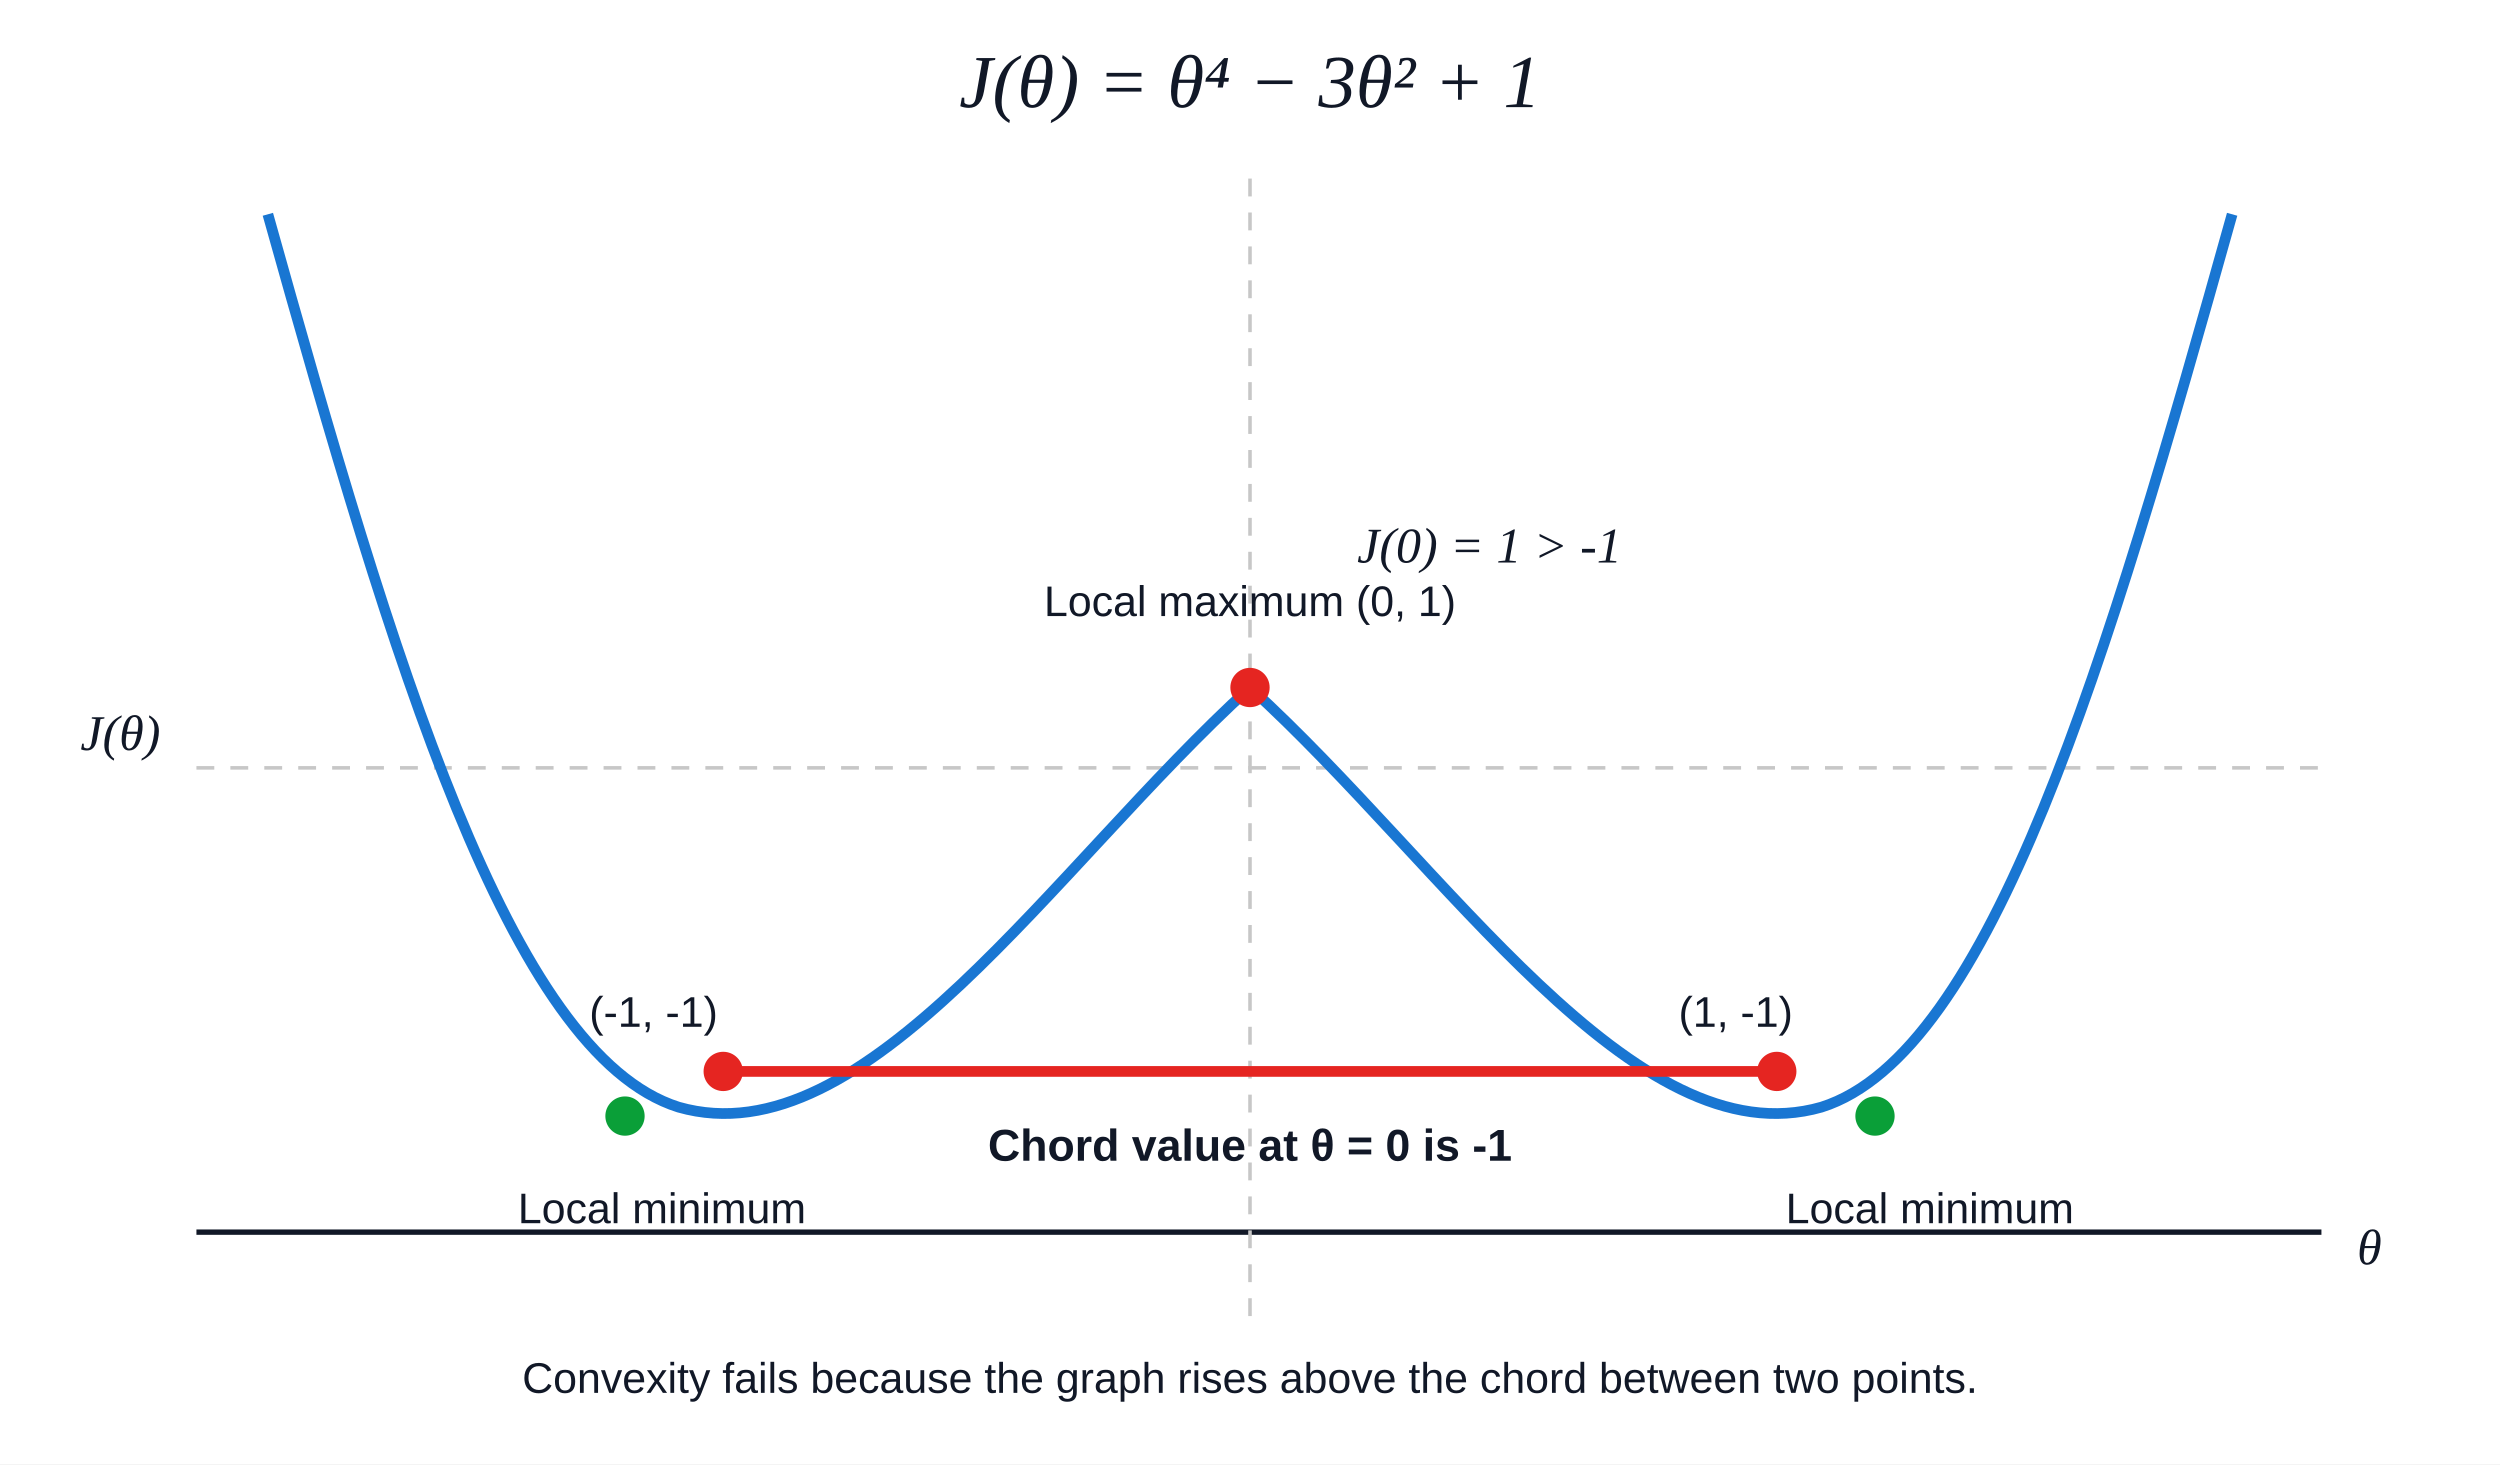
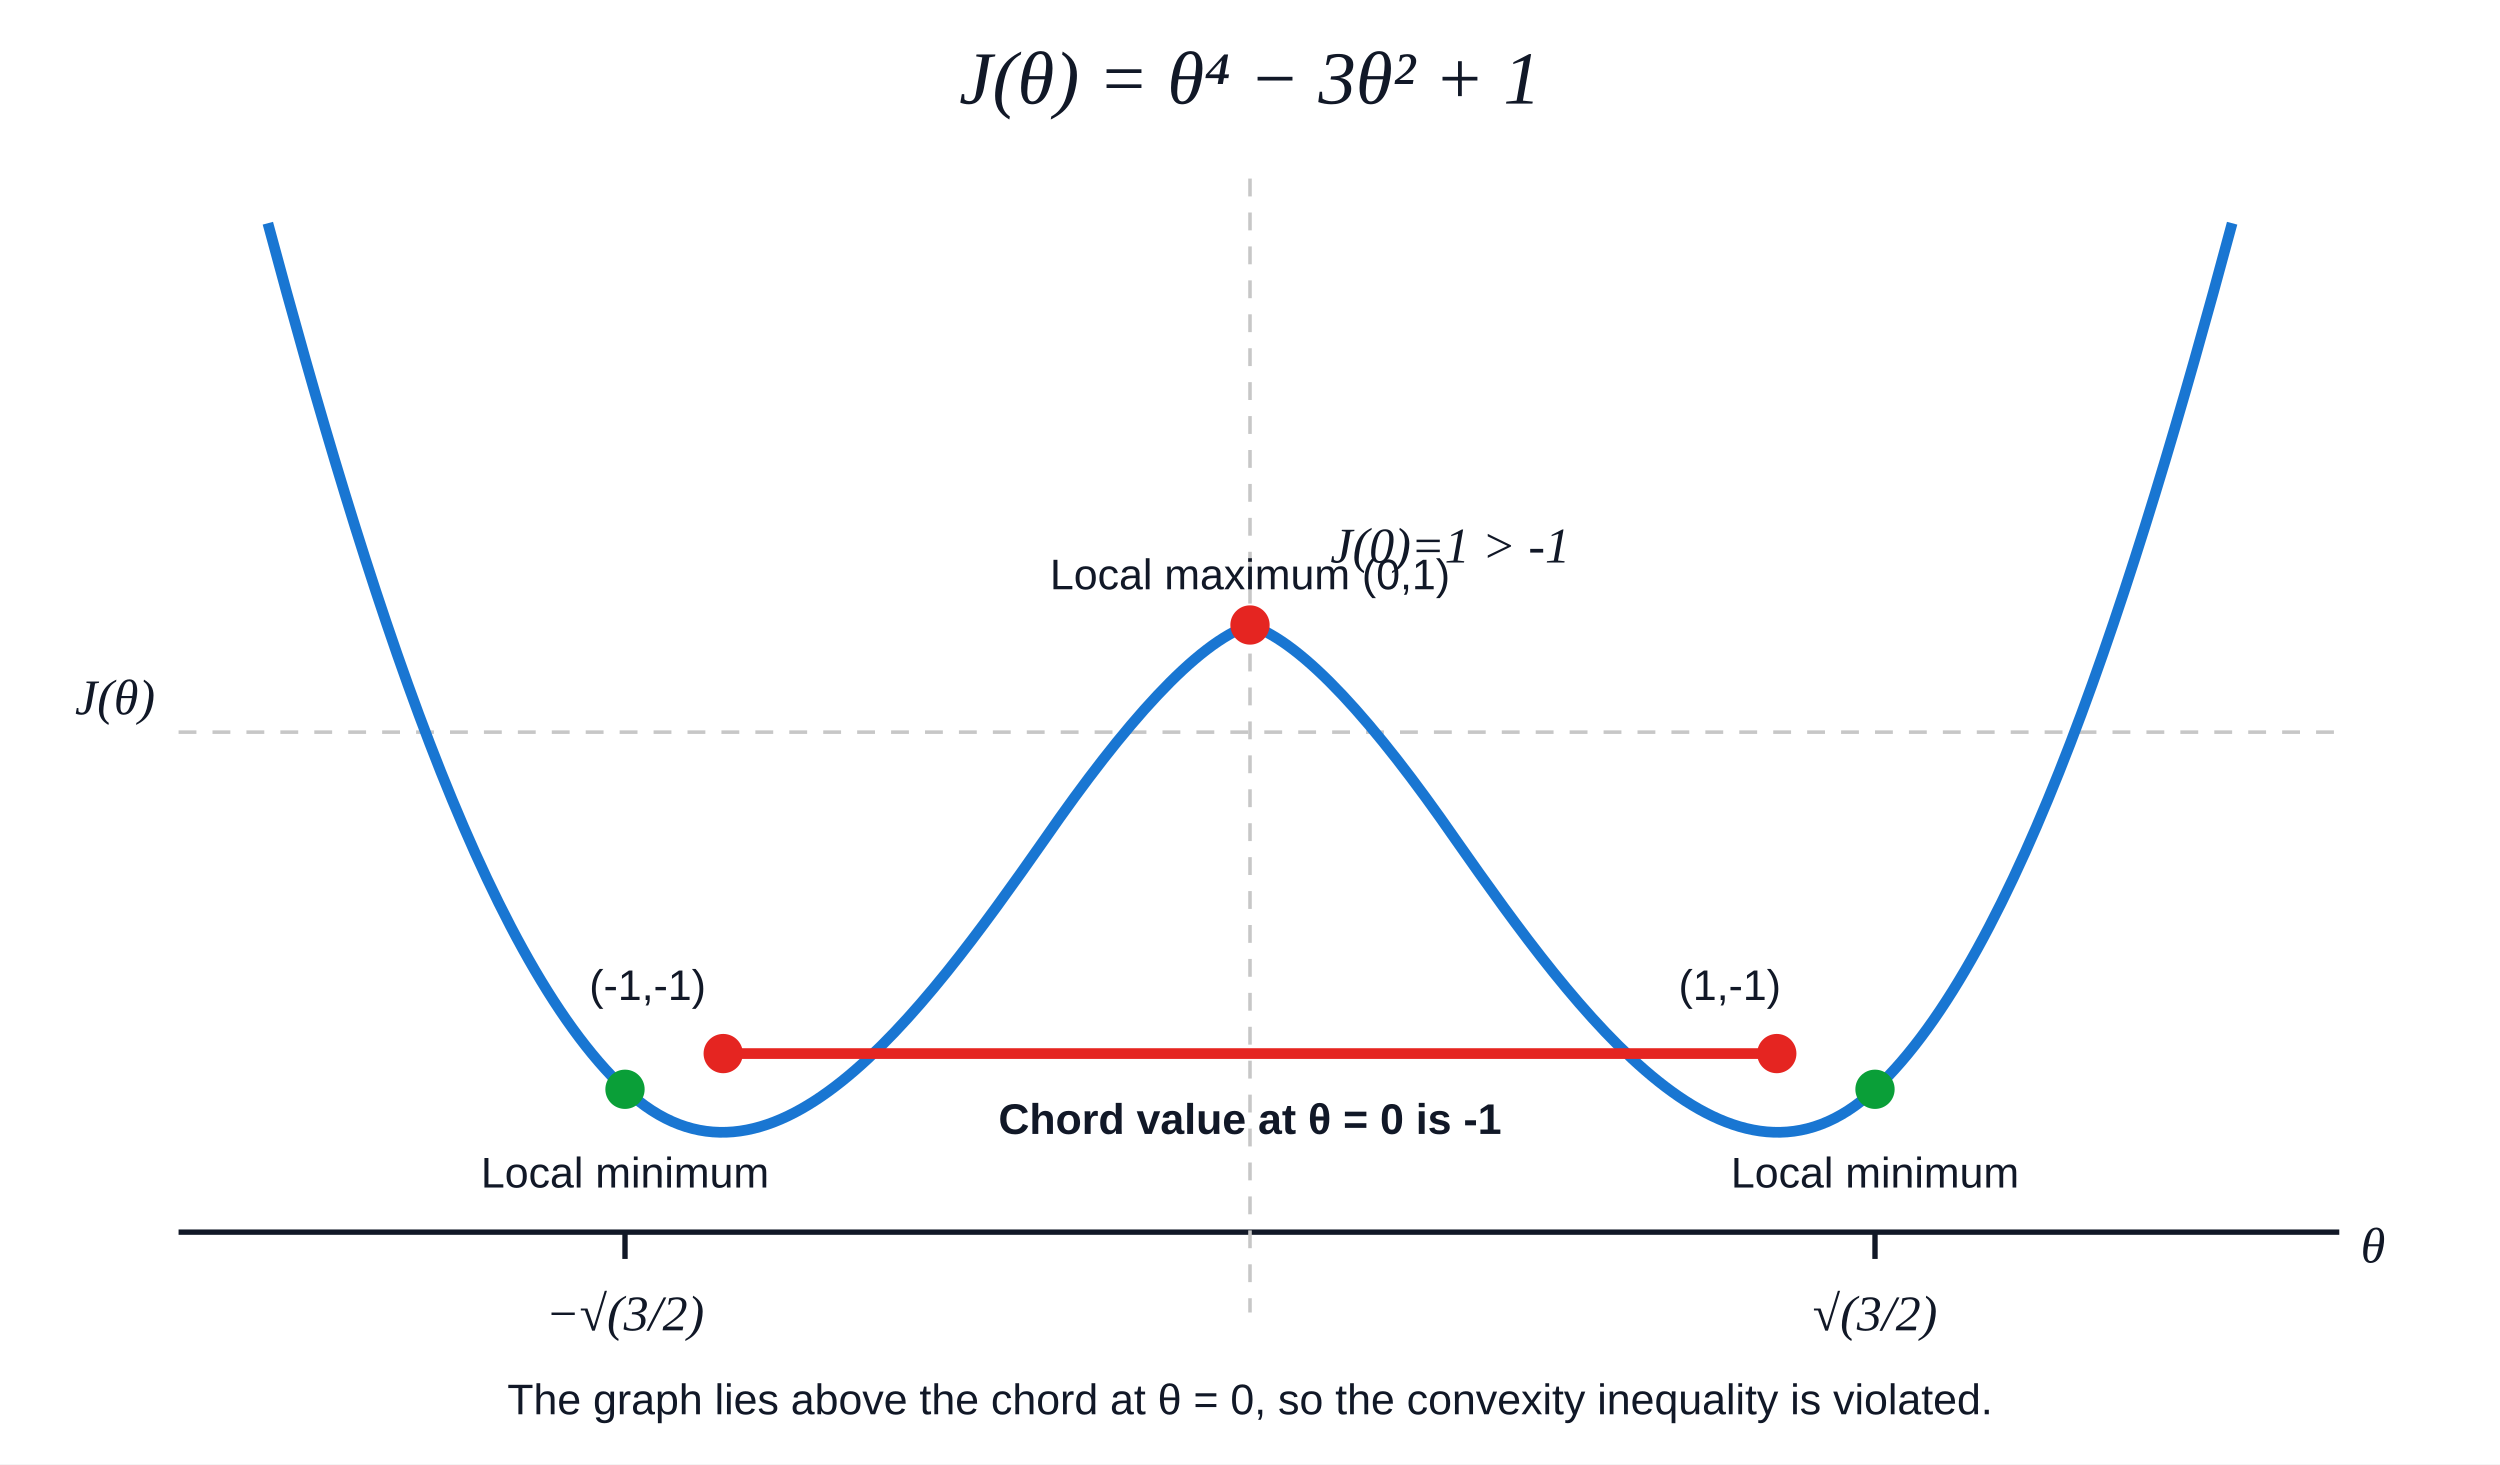
<svg xmlns="http://www.w3.org/2000/svg" width="1400" height="820" viewBox="0 0 1400 820">
  <rect width="1400" height="820" fill="white" />
  <style>
text{font-family:Arial,Helvetica,sans-serif;fill:#111827}
.title{font-family:Georgia,'Times New Roman',serif;font-size:42px;font-style:italic}
+ .math{font-family:Georgia,'Times New Roman',serif;font-size:28px;font-style:italic}
.label{font-size:24px}
- .math{font-family:Georgia,'Times New Roman',serif;font-size:28px;font-style:italic}
- .note{font-size:25px;font-weight:600}
+ .note{font-size:24px;font-weight:600}
</style>
-   <text x="700" y="60" text-anchor="middle" class="title">J(θ) = θ⁴ − 3θ² + 1</text>
-   <line x1="110" y1="690" x2="1300" y2="690" stroke="#111827" stroke-width="3" />
-   <line x1="700" y1="100" x2="700" y2="740" stroke="#c7c7c7" stroke-width="2" stroke-dasharray="10 9" />
-   <line x1="110" y1="430" x2="1300" y2="430" stroke="#c7c7c7" stroke-width="2" stroke-dasharray="10 9" />
-   <text x="1320" y="708" class="math">θ</text>
-   <text x="45" y="420" class="math">J(θ)</text>
-   <path d="M150 120          C220 370 285 590 380 620          C485 650 590 485 700 385          C810 485 915 650 1020 620          C1115 590 1180 370 1250 120" fill="none" stroke="#1976d2" stroke-width="6" />
-   <line x1="405" y1="600" x2="995" y2="600" stroke="#e52521" stroke-width="6" />
-   <circle cx="405" cy="600" r="11" fill="#e52521" />
-   <circle cx="995" cy="600" r="11" fill="#e52521" />
-   <circle cx="700" cy="385" r="11" fill="#e52521" />
-   <circle cx="350" cy="625" r="11" fill="#0a9f38" />
-   <circle cx="1050" cy="625" r="11" fill="#0a9f38" />
-   <text x="330" y="575" class="label">(-1, -1)</text>
-   <text x="940" y="575" class="label">(1, -1)</text>
-   <text x="700" y="345" text-anchor="middle" class="label">Local maximum (0, 1)</text>
-   <text x="700" y="650" text-anchor="middle" class="note" fill="#e52521">Chord value at θ = 0 is -1</text>
-   <text x="760" y="315" class="math">J(0) = 1 &gt; -1</text>
-   <text x="290" y="685" class="label">Local minimum</text>
-   <text x="1000" y="685" class="label">Local minimum</text>
-   <text x="700" y="780" text-anchor="middle" class="label">
- Convexity fails because the graph rises above the chord between two points.
+   <text x="700" y="58" text-anchor="middle" class="title">J(θ) = θ⁴ − 3θ² + 1</text>
+   <line x1="100" y1="690" x2="1310" y2="690" stroke="#111827" stroke-width="3" />
+   <line x1="700" y1="100" x2="700" y2="735" stroke="#c7c7c7" stroke-width="2" stroke-dasharray="10 9" />
+   <line x1="100" y1="410" x2="1310" y2="410" stroke="#c7c7c7" stroke-width="2" stroke-dasharray="10 9" />
+   <text x="1322" y="707" class="math">θ</text>
+   <text x="42" y="400" class="math">J(θ)</text>
+   <path d="M150 125 C205 330 270 535 350 610 C430 685 515 570 585 470 C630 405 670 360 700 350 C730 360 770 405 815 470 C885 570 970 685 1050 610 C1130 535 1195 330 1250 125" fill="none" stroke="#1976d2" stroke-width="6" />
+   <circle cx="700" cy="350" r="11" fill="#e52521" />
+   <text x="745" y="315" class="math">J(0)=1 &gt; -1</text>
+   <text x="700" y="330" text-anchor="middle" class="label">Local maximum (0,1)</text>
+   <circle cx="405" cy="590" r="11" fill="#e52521" />
+   <circle cx="995" cy="590" r="11" fill="#e52521" />
+   <text x="330" y="560" class="label">(-1,-1)</text>
+   <text x="940" y="560" class="label">(1,-1)</text>
+   <line x1="405" y1="590" x2="995" y2="590" stroke="#e52521" stroke-width="6" />
+   <text x="700" y="635" text-anchor="middle" class="note" fill="#e52521">Chord value at θ = 0 is -1</text>
+   <circle cx="350" cy="610" r="11" fill="#0a9f38" />
+   <circle cx="1050" cy="610" r="11" fill="#0a9f38" />
+   <line x1="350" y1="690" x2="350" y2="705" stroke="#111827" stroke-width="3" />
+   <line x1="1050" y1="690" x2="1050" y2="705" stroke="#111827" stroke-width="3" />
+   <text x="350" y="745" text-anchor="middle" class="math">−√(3/2)</text>
+   <text x="1050" y="745" text-anchor="middle" class="math">√(3/2)</text>
+   <text x="350" y="665" text-anchor="middle" class="label">Local minimum</text>
+   <text x="1050" y="665" text-anchor="middle" class="label">Local minimum</text>
+   <text x="700" y="792" text-anchor="middle" class="label">
+ The graph lies above the chord at θ = 0, so the convexity inequality is violated.
</text>
</svg>
